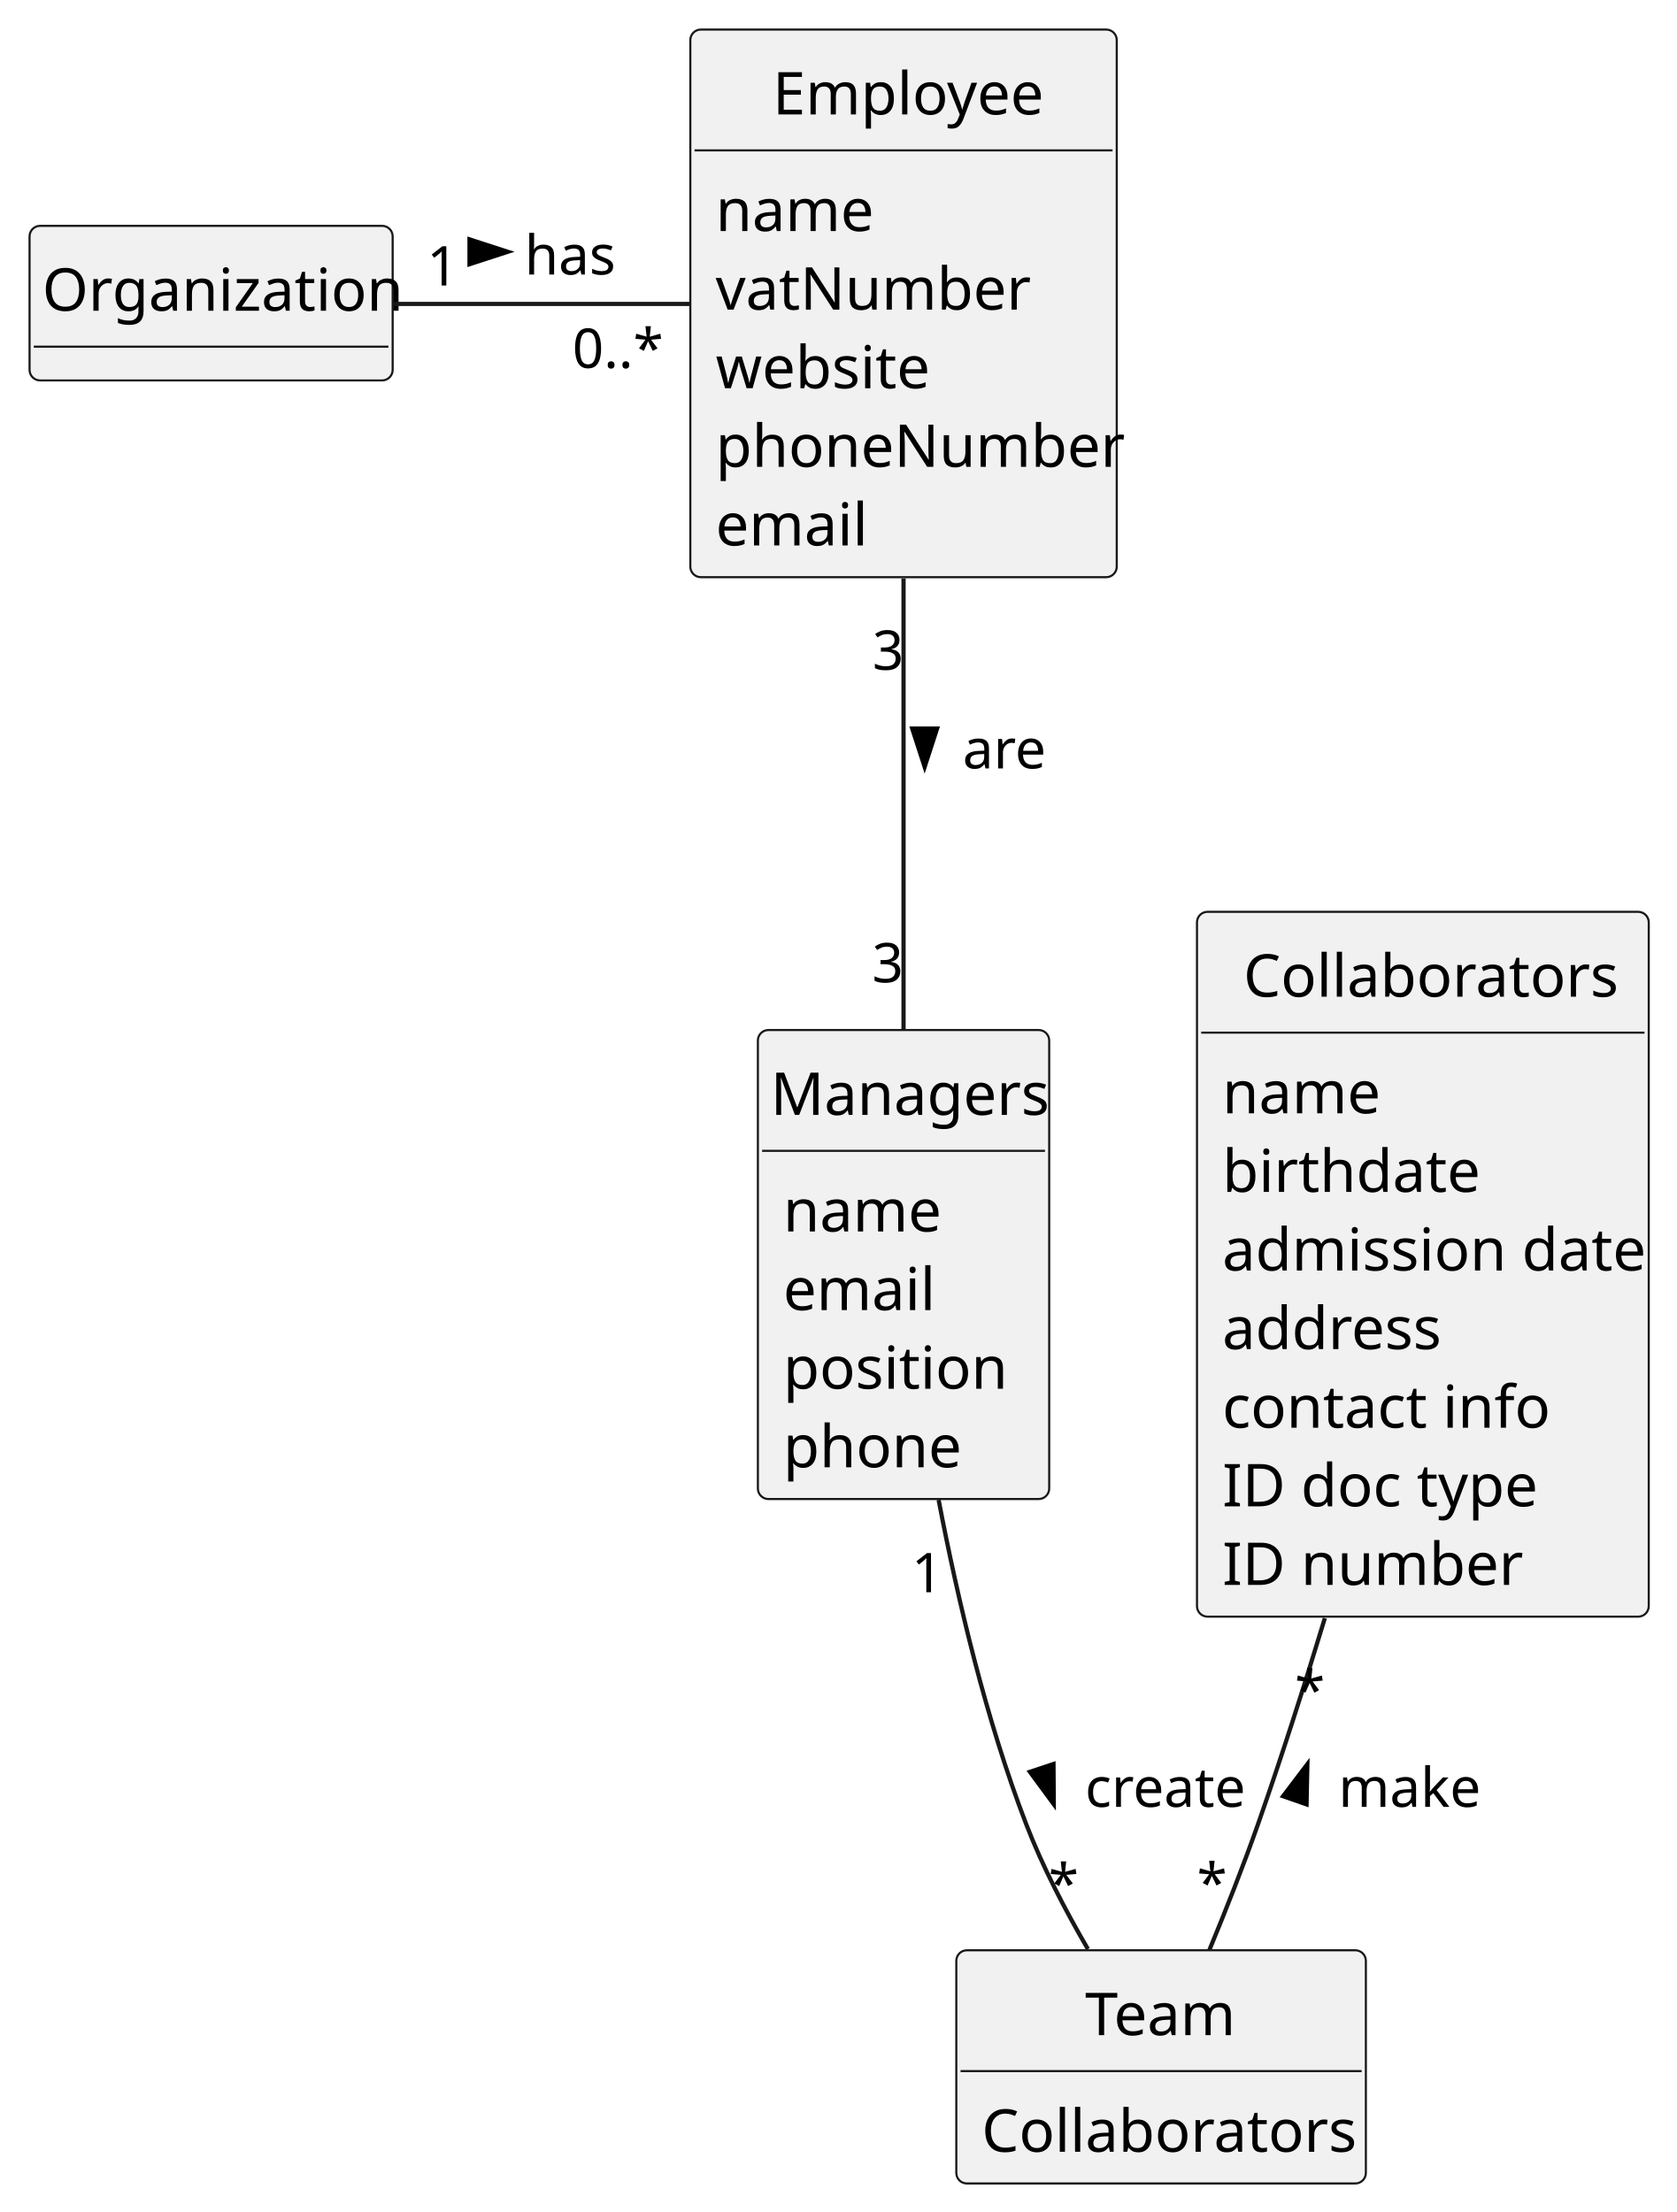
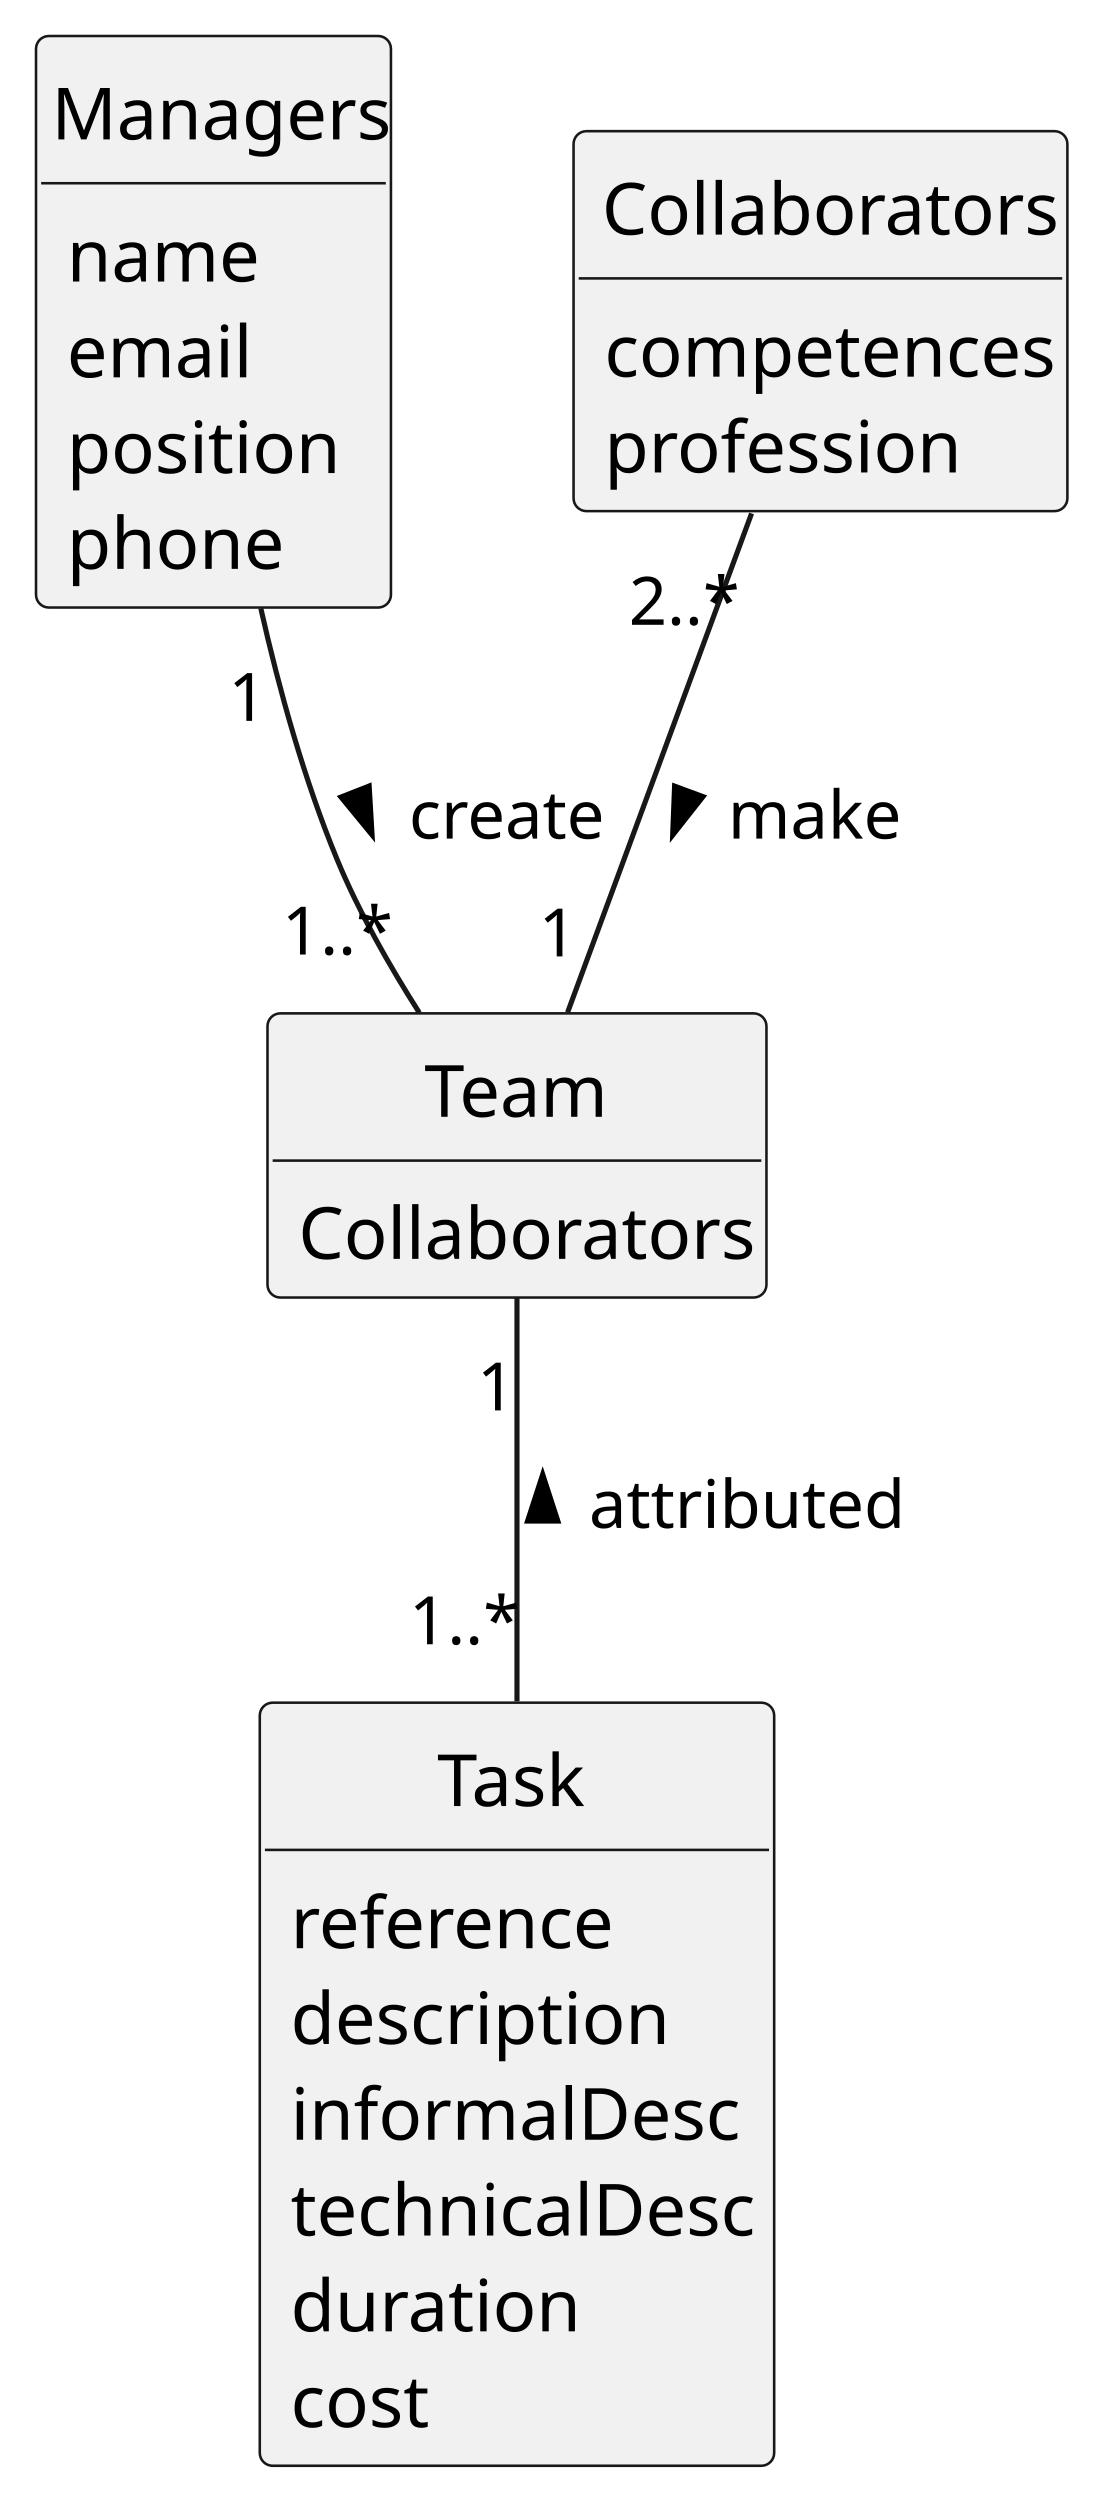
- <svg xmlns="http://www.w3.org/2000/svg" contentStyleType="text/css" height="524px" preserveAspectRatio="none" style="width:397px;height:524px;background:#FFFFFF;" version="1.1" viewBox="0 0 397 524" width="397px" zoomAndPan="magnify">
+ <svg xmlns="http://www.w3.org/2000/svg" contentStyleType="text/css" height="486px" preserveAspectRatio="none" style="width:214px;height:486px;background:#FFFFFF;" version="1.1" viewBox="0 0 214 486" width="214px" zoomAndPan="magnify">
  <defs />
  <g>
-     <g id="elem_Organization">
-       <rect codeLine="18" fill="#F1F1F1" height="36.621" id="Organization" rx="2.5" ry="2.5" style="stroke:#181818;stroke-width:0.5;" width="86" x="7" y="53.5" />
-       <text fill="#000000" font-family="sans-serif" font-size="14" lengthAdjust="spacing" textLength="80" x="10" y="73.607">Organization</text>
-       <line style="stroke:#181818;stroke-width:0.5;" x1="8" x2="92" y1="82.121" y2="82.121" />
-     </g>
    <g id="elem_Team">
-       <rect codeLine="22" fill="#F1F1F1" height="55.242" id="Team" rx="2.5" ry="2.5" style="stroke:#181818;stroke-width:0.5;" width="97" x="226.5" y="462" />
-       <text fill="#000000" font-family="sans-serif" font-size="14" lengthAdjust="spacing" textLength="36" x="257" y="482.107">Team</text>
-       <line style="stroke:#181818;stroke-width:0.5;" x1="227.5" x2="322.5" y1="490.621" y2="490.621" />
-       <text fill="#000000" font-family="sans-serif" font-size="14" lengthAdjust="spacing" textLength="85" x="232.5" y="509.728">Collaborators</text>
-     </g>
-     <g id="elem_Employee">
-       <rect codeLine="25" fill="#F1F1F1" height="129.727" id="Employee" rx="2.5" ry="2.5" style="stroke:#181818;stroke-width:0.5;" width="101" x="163.5" y="7" />
-       <text fill="#000000" font-family="sans-serif" font-size="14" lengthAdjust="spacing" textLength="62" x="183" y="27.107">Employee</text>
-       <line style="stroke:#181818;stroke-width:0.5;" x1="164.5" x2="263.5" y1="35.621" y2="35.621" />
-       <text fill="#000000" font-family="sans-serif" font-size="14" lengthAdjust="spacing" textLength="35" x="169.5" y="54.728">name</text>
-       <text fill="#000000" font-family="sans-serif" font-size="14" lengthAdjust="spacing" textLength="68" x="169.5" y="73.35">vatNumber</text>
-       <text fill="#000000" font-family="sans-serif" font-size="14" lengthAdjust="spacing" textLength="47" x="169.5" y="91.971">website</text>
-       <text fill="#000000" font-family="sans-serif" font-size="14" lengthAdjust="spacing" textLength="89" x="169.5" y="110.592">phoneNumber</text>
-       <text fill="#000000" font-family="sans-serif" font-size="14" lengthAdjust="spacing" textLength="33" x="169.5" y="129.213">email</text>
+       <rect codeLine="19" fill="#F1F1F1" height="55.242" id="Team" rx="2.5" ry="2.5" style="stroke:#181818;stroke-width:0.5;" width="97" x="52" y="197" />
+       <text fill="#000000" font-family="sans-serif" font-size="14" lengthAdjust="spacing" textLength="36" x="82.5" y="217.107">Team</text>
+       <line style="stroke:#181818;stroke-width:0.5;" x1="53" x2="148" y1="225.621" y2="225.621" />
+       <text fill="#000000" font-family="sans-serif" font-size="14" lengthAdjust="spacing" textLength="85" x="58" y="244.728">Collaborators</text>
    </g>
    <g id="elem_Managers">
-       <rect codeLine="32" fill="#F1F1F1" height="111.106" id="Managers" rx="2.5" ry="2.5" style="stroke:#181818;stroke-width:0.5;" width="69" x="179.5" y="244" />
-       <text fill="#000000" font-family="sans-serif" font-size="14" lengthAdjust="spacing" textLength="63" x="182.5" y="264.107">Managers</text>
-       <line style="stroke:#181818;stroke-width:0.5;" x1="180.5" x2="247.5" y1="272.621" y2="272.621" />
-       <text fill="#000000" font-family="sans-serif" font-size="14" lengthAdjust="spacing" textLength="35" x="185.5" y="291.728">name</text>
-       <text fill="#000000" font-family="sans-serif" font-size="14" lengthAdjust="spacing" textLength="33" x="185.5" y="310.35">email</text>
-       <text fill="#000000" font-family="sans-serif" font-size="14" lengthAdjust="spacing" textLength="49" x="185.5" y="328.971">position</text>
-       <text fill="#000000" font-family="sans-serif" font-size="14" lengthAdjust="spacing" textLength="40" x="185.5" y="347.592">phone</text>
+       <rect codeLine="23" fill="#F1F1F1" height="111.106" id="Managers" rx="2.5" ry="2.5" style="stroke:#181818;stroke-width:0.5;" width="69" x="7" y="7" />
+       <text fill="#000000" font-family="sans-serif" font-size="14" lengthAdjust="spacing" textLength="63" x="10" y="27.107">Managers</text>
+       <line style="stroke:#181818;stroke-width:0.5;" x1="8" x2="75" y1="35.621" y2="35.621" />
+       <text fill="#000000" font-family="sans-serif" font-size="14" lengthAdjust="spacing" textLength="35" x="13" y="54.728">name</text>
+       <text fill="#000000" font-family="sans-serif" font-size="14" lengthAdjust="spacing" textLength="33" x="13" y="73.35">email</text>
+       <text fill="#000000" font-family="sans-serif" font-size="14" lengthAdjust="spacing" textLength="49" x="13" y="91.971">position</text>
+       <text fill="#000000" font-family="sans-serif" font-size="14" lengthAdjust="spacing" textLength="40" x="13" y="110.592">phone</text>
    </g>
    <g id="elem_Collaborators">
-       <rect codeLine="38" fill="#F1F1F1" height="166.969" id="Collaborators" rx="2.5" ry="2.5" style="stroke:#181818;stroke-width:0.5;" width="107" x="283.5" y="216" />
-       <text fill="#000000" font-family="sans-serif" font-size="14" lengthAdjust="spacing" textLength="85" x="294.5" y="236.107">Collaborators</text>
-       <line style="stroke:#181818;stroke-width:0.5;" x1="284.5" x2="389.5" y1="244.621" y2="244.621" />
-       <text fill="#000000" font-family="sans-serif" font-size="14" lengthAdjust="spacing" textLength="35" x="289.5" y="263.728">name</text>
-       <text fill="#000000" font-family="sans-serif" font-size="14" lengthAdjust="spacing" textLength="56" x="289.5" y="282.35">birthdate</text>
-       <text fill="#000000" font-family="sans-serif" font-size="14" lengthAdjust="spacing" textLength="95" x="289.5" y="300.971">admission date</text>
-       <text fill="#000000" font-family="sans-serif" font-size="14" lengthAdjust="spacing" textLength="51" x="289.5" y="319.592">address</text>
-       <text fill="#000000" font-family="sans-serif" font-size="14" lengthAdjust="spacing" textLength="73" x="289.5" y="338.213">contact info</text>
-       <text fill="#000000" font-family="sans-serif" font-size="14" lengthAdjust="spacing" textLength="71" x="289.5" y="356.834">ID doc type</text>
-       <text fill="#000000" font-family="sans-serif" font-size="14" lengthAdjust="spacing" textLength="65" x="289.5" y="375.455">ID number</text>
+       <rect codeLine="29" fill="#F1F1F1" height="73.863" id="Collaborators" rx="2.5" ry="2.5" style="stroke:#181818;stroke-width:0.5;" width="96" x="111.5" y="25.5" />
+       <text fill="#000000" font-family="sans-serif" font-size="14" lengthAdjust="spacing" textLength="85" x="117" y="45.607">Collaborators</text>
+       <line style="stroke:#181818;stroke-width:0.5;" x1="112.5" x2="206.5" y1="54.121" y2="54.121" />
+       <text fill="#000000" font-family="sans-serif" font-size="14" lengthAdjust="spacing" textLength="84" x="117.5" y="73.228">competences</text>
+       <text fill="#000000" font-family="sans-serif" font-size="14" lengthAdjust="spacing" textLength="66" x="117.5" y="91.85">profession</text>
    </g>
-     <g id="link_Organization_Employee">
-       <path codeLine="54" d="M93.09,72 C114.63,72 140.84,72 163.34,72 " fill="none" id="Organization-Employee" style="stroke:#181818;stroke-width:1.0;" />
-       <polygon fill="#000000" points="120.25,59.645,111.205,56.707,111.205,62.584,120.25,59.645" style="stroke:#000000;stroke-width:1.0;" />
-       <text fill="#000000" font-family="sans-serif" font-size="13" lengthAdjust="spacing" textLength="21" x="124.25" y="65.028">has</text>
-       <text fill="#000000" font-family="sans-serif" font-size="13" lengthAdjust="spacing" textLength="7" x="101.098" y="67.625">1</text>
-       <text fill="#000000" font-family="sans-serif" font-size="13" lengthAdjust="spacing" textLength="20" x="135.568" y="87.153">0..*</text>
-     </g>
-     <g id="link_Employee_Managers">
-       <path codeLine="55" d="M214,137.02 C214,170.74 214,211.67 214,243.88 " fill="none" id="Employee-Managers" style="stroke:#181818;stroke-width:1.0;" />
-       <polygon fill="#000000" points="219,181.645,221.939,172.6,216.061,172.6,219,181.645" style="stroke:#000000;stroke-width:1.0;" />
-       <text fill="#000000" font-family="sans-serif" font-size="13" lengthAdjust="spacing" textLength="18" x="228" y="182.028">are</text>
-       <text fill="#000000" font-family="sans-serif" font-size="13" lengthAdjust="spacing" textLength="7" x="206.639" y="158.659">3</text>
-       <text fill="#000000" font-family="sans-serif" font-size="13" lengthAdjust="spacing" textLength="7" x="206.552" y="232.705">3</text>
+     <g id="elem_Task">
+       <rect codeLine="33" fill="#F1F1F1" height="148.348" id="Task" rx="2.5" ry="2.5" style="stroke:#181818;stroke-width:0.5;" width="100" x="50.5" y="331" />
+       <text fill="#000000" font-family="sans-serif" font-size="14" lengthAdjust="spacing" textLength="31" x="85" y="351.107">Task</text>
+       <line style="stroke:#181818;stroke-width:0.5;" x1="51.5" x2="149.5" y1="359.621" y2="359.621" />
+       <text fill="#000000" font-family="sans-serif" font-size="14" lengthAdjust="spacing" textLength="61" x="56.5" y="378.728">reference</text>
+       <text fill="#000000" font-family="sans-serif" font-size="14" lengthAdjust="spacing" textLength="69" x="56.5" y="397.35">description</text>
+       <text fill="#000000" font-family="sans-serif" font-size="14" lengthAdjust="spacing" textLength="82" x="56.5" y="415.971">informalDesc</text>
+       <text fill="#000000" font-family="sans-serif" font-size="14" lengthAdjust="spacing" textLength="88" x="56.5" y="434.592">technicalDesc</text>
+       <text fill="#000000" font-family="sans-serif" font-size="14" lengthAdjust="spacing" textLength="52" x="56.5" y="453.213">duration</text>
+       <text fill="#000000" font-family="sans-serif" font-size="14" lengthAdjust="spacing" textLength="26" x="56.5" y="471.834">cost</text>
    </g>
    <g id="link_Managers_Team">
-       <path codeLine="56" d="M222.31,355.31 C226.9,379.33 233.62,407.55 243,432 C246.87,442.1 252.34,452.58 257.67,461.72 " fill="none" id="Managers-Team" style="stroke:#181818;stroke-width:1.0;" />
-       <polygon fill="#000000" points="249.577,427.39,249.513,417.88,243.935,419.734,249.577,427.39" style="stroke:#000000;stroke-width:1.0;" />
-       <text fill="#000000" font-family="sans-serif" font-size="13" lengthAdjust="spacing" textLength="36" x="257" y="428.028">create</text>
-       <text fill="#000000" font-family="sans-serif" font-size="13" lengthAdjust="spacing" textLength="7" x="215.896" y="377.187">1</text>
-       <text fill="#000000" font-family="sans-serif" font-size="13" lengthAdjust="spacing" textLength="5" x="248.332" y="450.817">*</text>
+       <path codeLine="42" d="M50.7,118.26 C54.32,134.31 59.17,151.65 65.5,167 C69.72,177.24 75.7,187.75 81.52,196.88 " fill="none" id="Managers-Team" style="stroke:#181818;stroke-width:1.0;" />
+       <polygon fill="#000000" points="72.325,162.301,71.76,152.807,66.287,154.952,72.325,162.301" style="stroke:#000000;stroke-width:1.0;" />
+       <text fill="#000000" font-family="sans-serif" font-size="13" lengthAdjust="spacing" textLength="36" x="79.5" y="163.028">create</text>
+       <text fill="#000000" font-family="sans-serif" font-size="13" lengthAdjust="spacing" textLength="7" x="44.395" y="140.131">1</text>
+       <text fill="#000000" font-family="sans-serif" font-size="13" lengthAdjust="spacing" textLength="20" x="54.818" y="185.561">1..*</text>
    </g>
    <g id="link_Collaborators_Team">
-       <path codeLine="57" d="M313.79,383.32 C308.86,399.55 303.48,416.38 298,432 C294.53,441.89 290.3,452.58 286.42,461.98 " fill="none" id="Collaborators-Team" style="stroke:#181818;stroke-width:1.0;" />
-       <polygon fill="#000000" points="309.643,417.923,303.895,425.5,309.446,427.432,309.643,417.923" style="stroke:#000000;stroke-width:1.0;" />
-       <text fill="#000000" font-family="sans-serif" font-size="13" lengthAdjust="spacing" textLength="32" x="317" y="428.028">make</text>
-       <text fill="#000000" font-family="sans-serif" font-size="13" lengthAdjust="spacing" textLength="5" x="306.661" y="405.007">*</text>
-       <text fill="#000000" font-family="sans-serif" font-size="13" lengthAdjust="spacing" textLength="5" x="283.483" y="450.684">*</text>
+       <path codeLine="43" d="M146.11,99.81 C135.23,129.31 120.14,170.25 110.34,196.81 " fill="none" id="Collaborators-Team" style="stroke:#181818;stroke-width:1.0;" />
+       <polygon fill="#000000" points="130.77,162.337,136.657,154.867,131.142,152.833,130.77,162.337" style="stroke:#000000;stroke-width:1.0;" />
+       <text fill="#000000" font-family="sans-serif" font-size="13" lengthAdjust="spacing" textLength="32" x="141.5" y="163.028">make</text>
+       <text fill="#000000" font-family="sans-serif" font-size="13" lengthAdjust="spacing" textLength="20" x="122.236" y="121.461">2..*</text>
+       <text fill="#000000" font-family="sans-serif" font-size="13" lengthAdjust="spacing" textLength="7" x="104.727" y="185.927">1</text>
+     </g>
+     <g id="link_Team_Task">
+       <path codeLine="44" d="M100.5,252.22 C100.5,273.04 100.5,302.97 100.5,330.76 " fill="none" id="Team-Task" style="stroke:#181818;stroke-width:1.0;" />
+       <polygon fill="#000000" points="105.5,286.646,102.561,295.691,108.439,295.691,105.5,286.646" style="stroke:#000000;stroke-width:1.0;" />
+       <text fill="#000000" font-family="sans-serif" font-size="13" lengthAdjust="spacing" textLength="54" x="114.5" y="297.028">attributed</text>
+       <text fill="#000000" font-family="sans-serif" font-size="13" lengthAdjust="spacing" textLength="7" x="92.734" y="274.177">1</text>
+       <text fill="#000000" font-family="sans-serif" font-size="13" lengthAdjust="spacing" textLength="20" x="79.516" y="319.641">1..*</text>
    </g>
  </g>
</svg>
